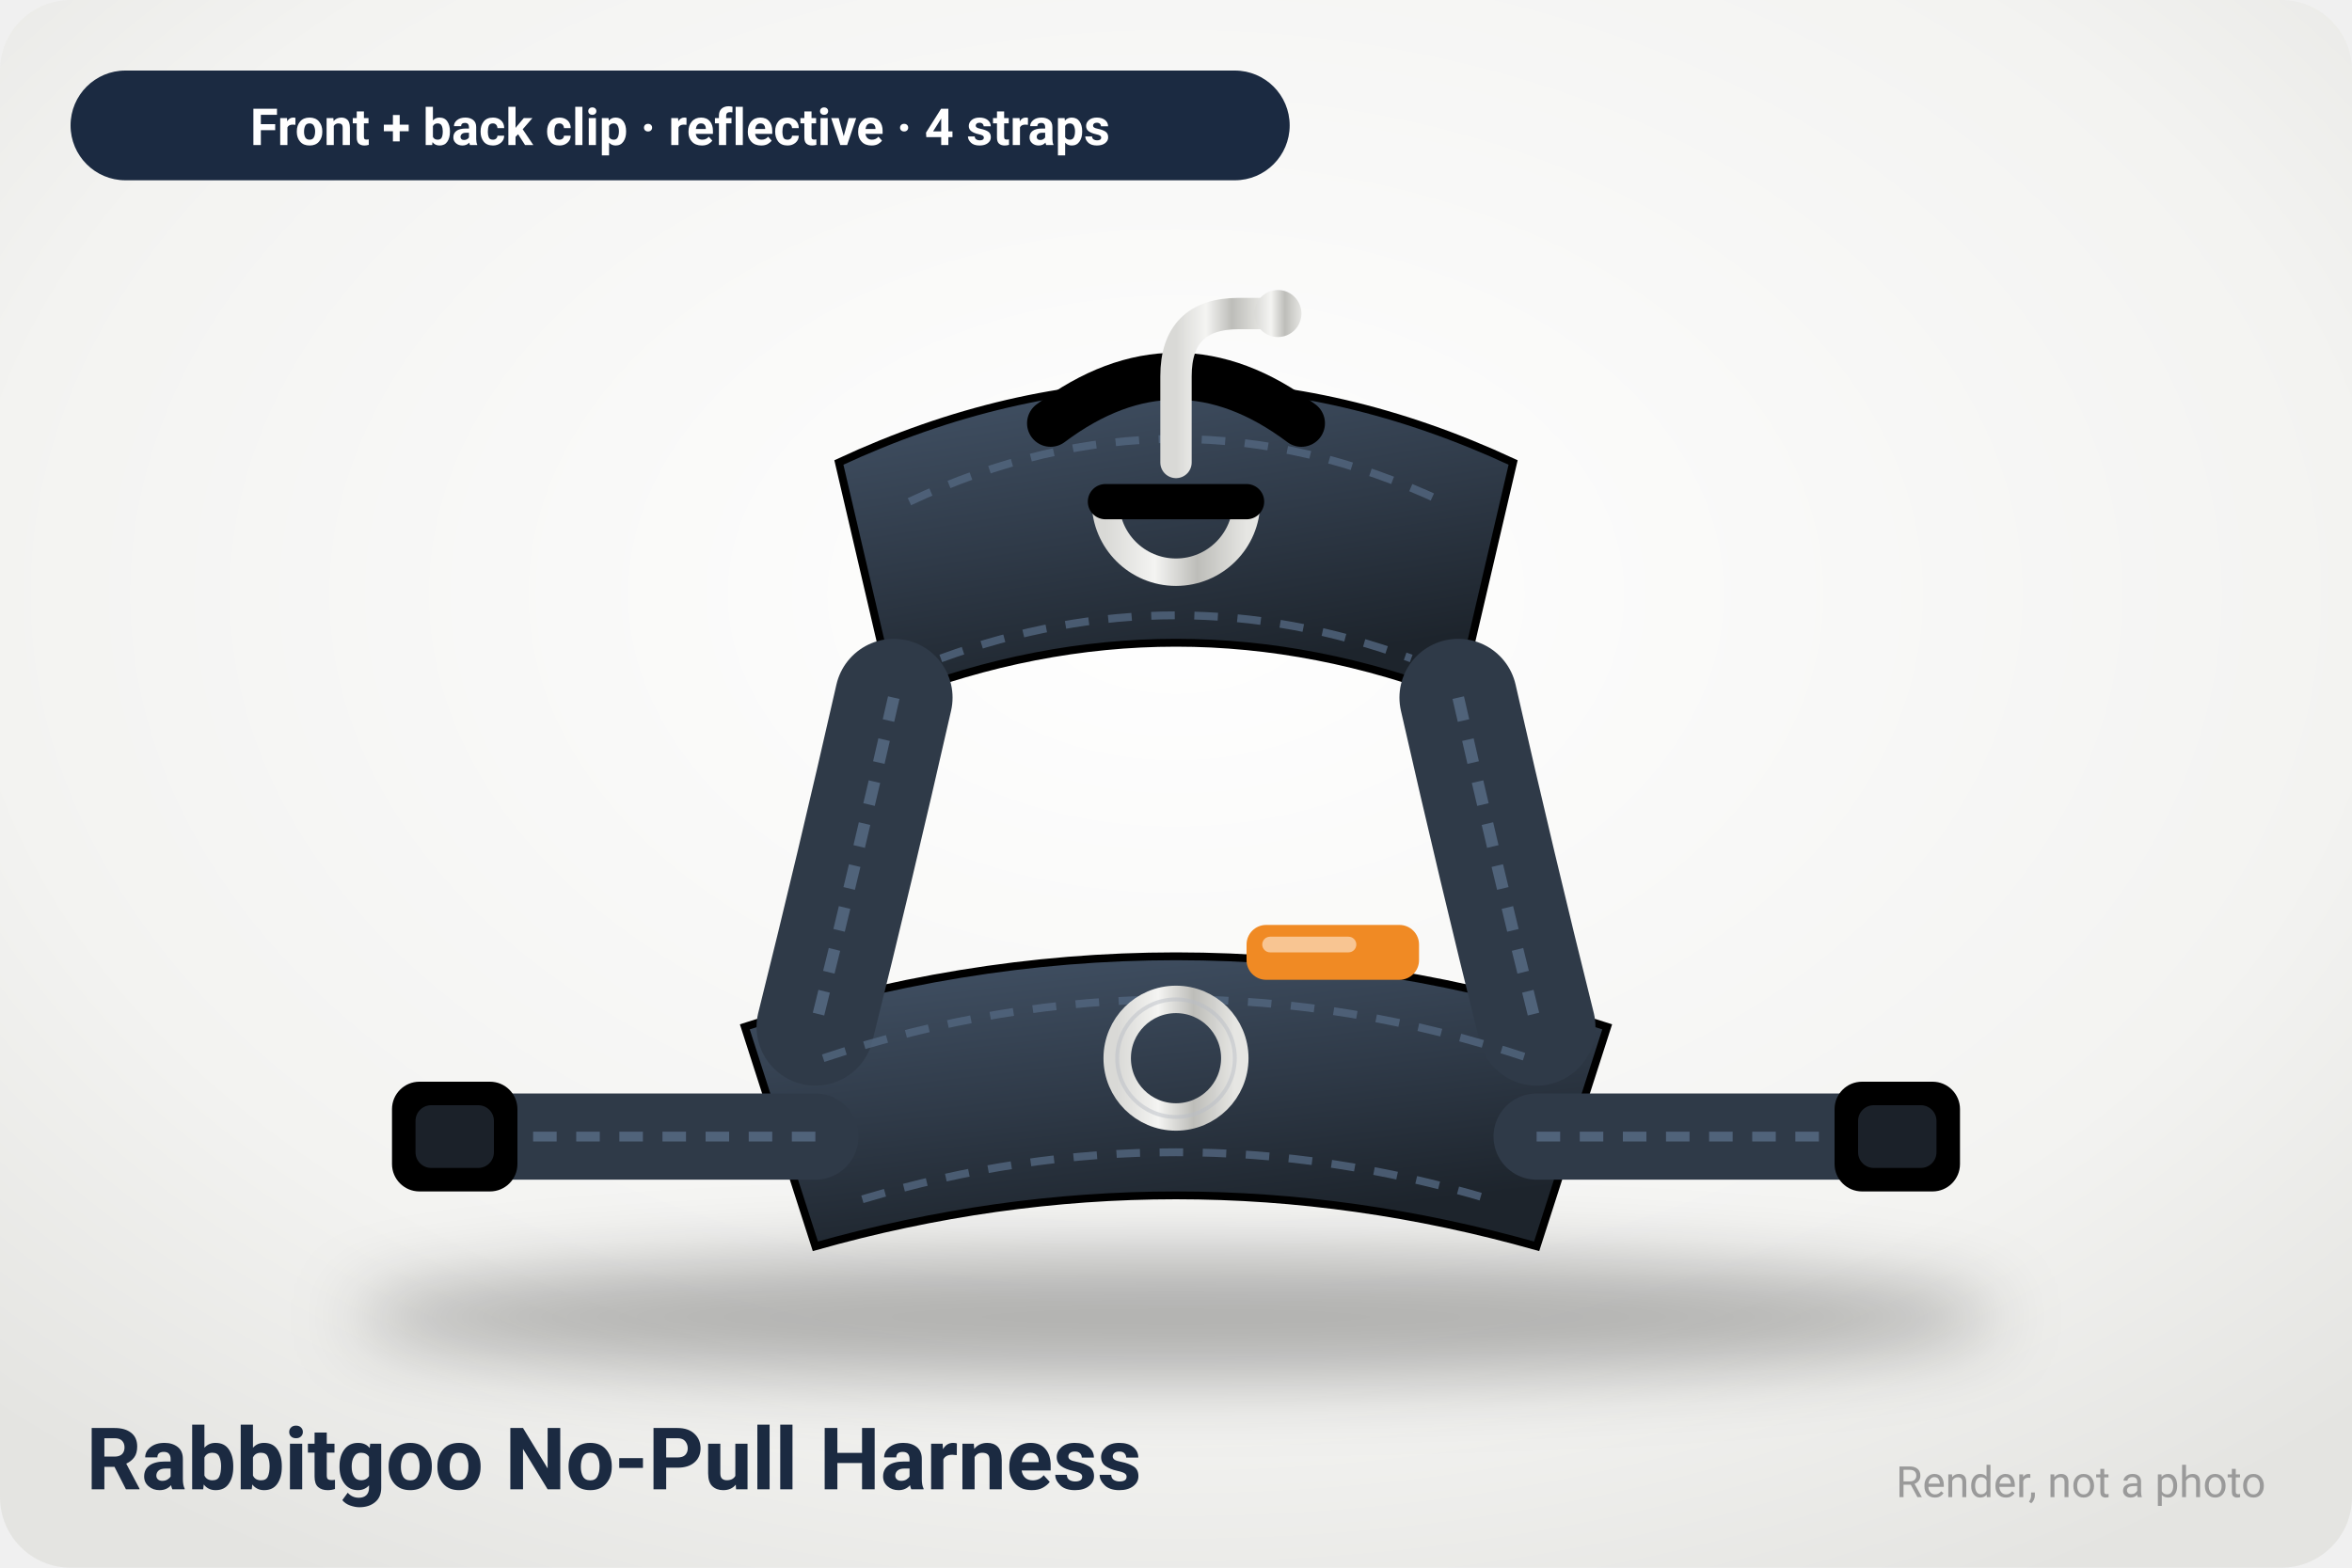
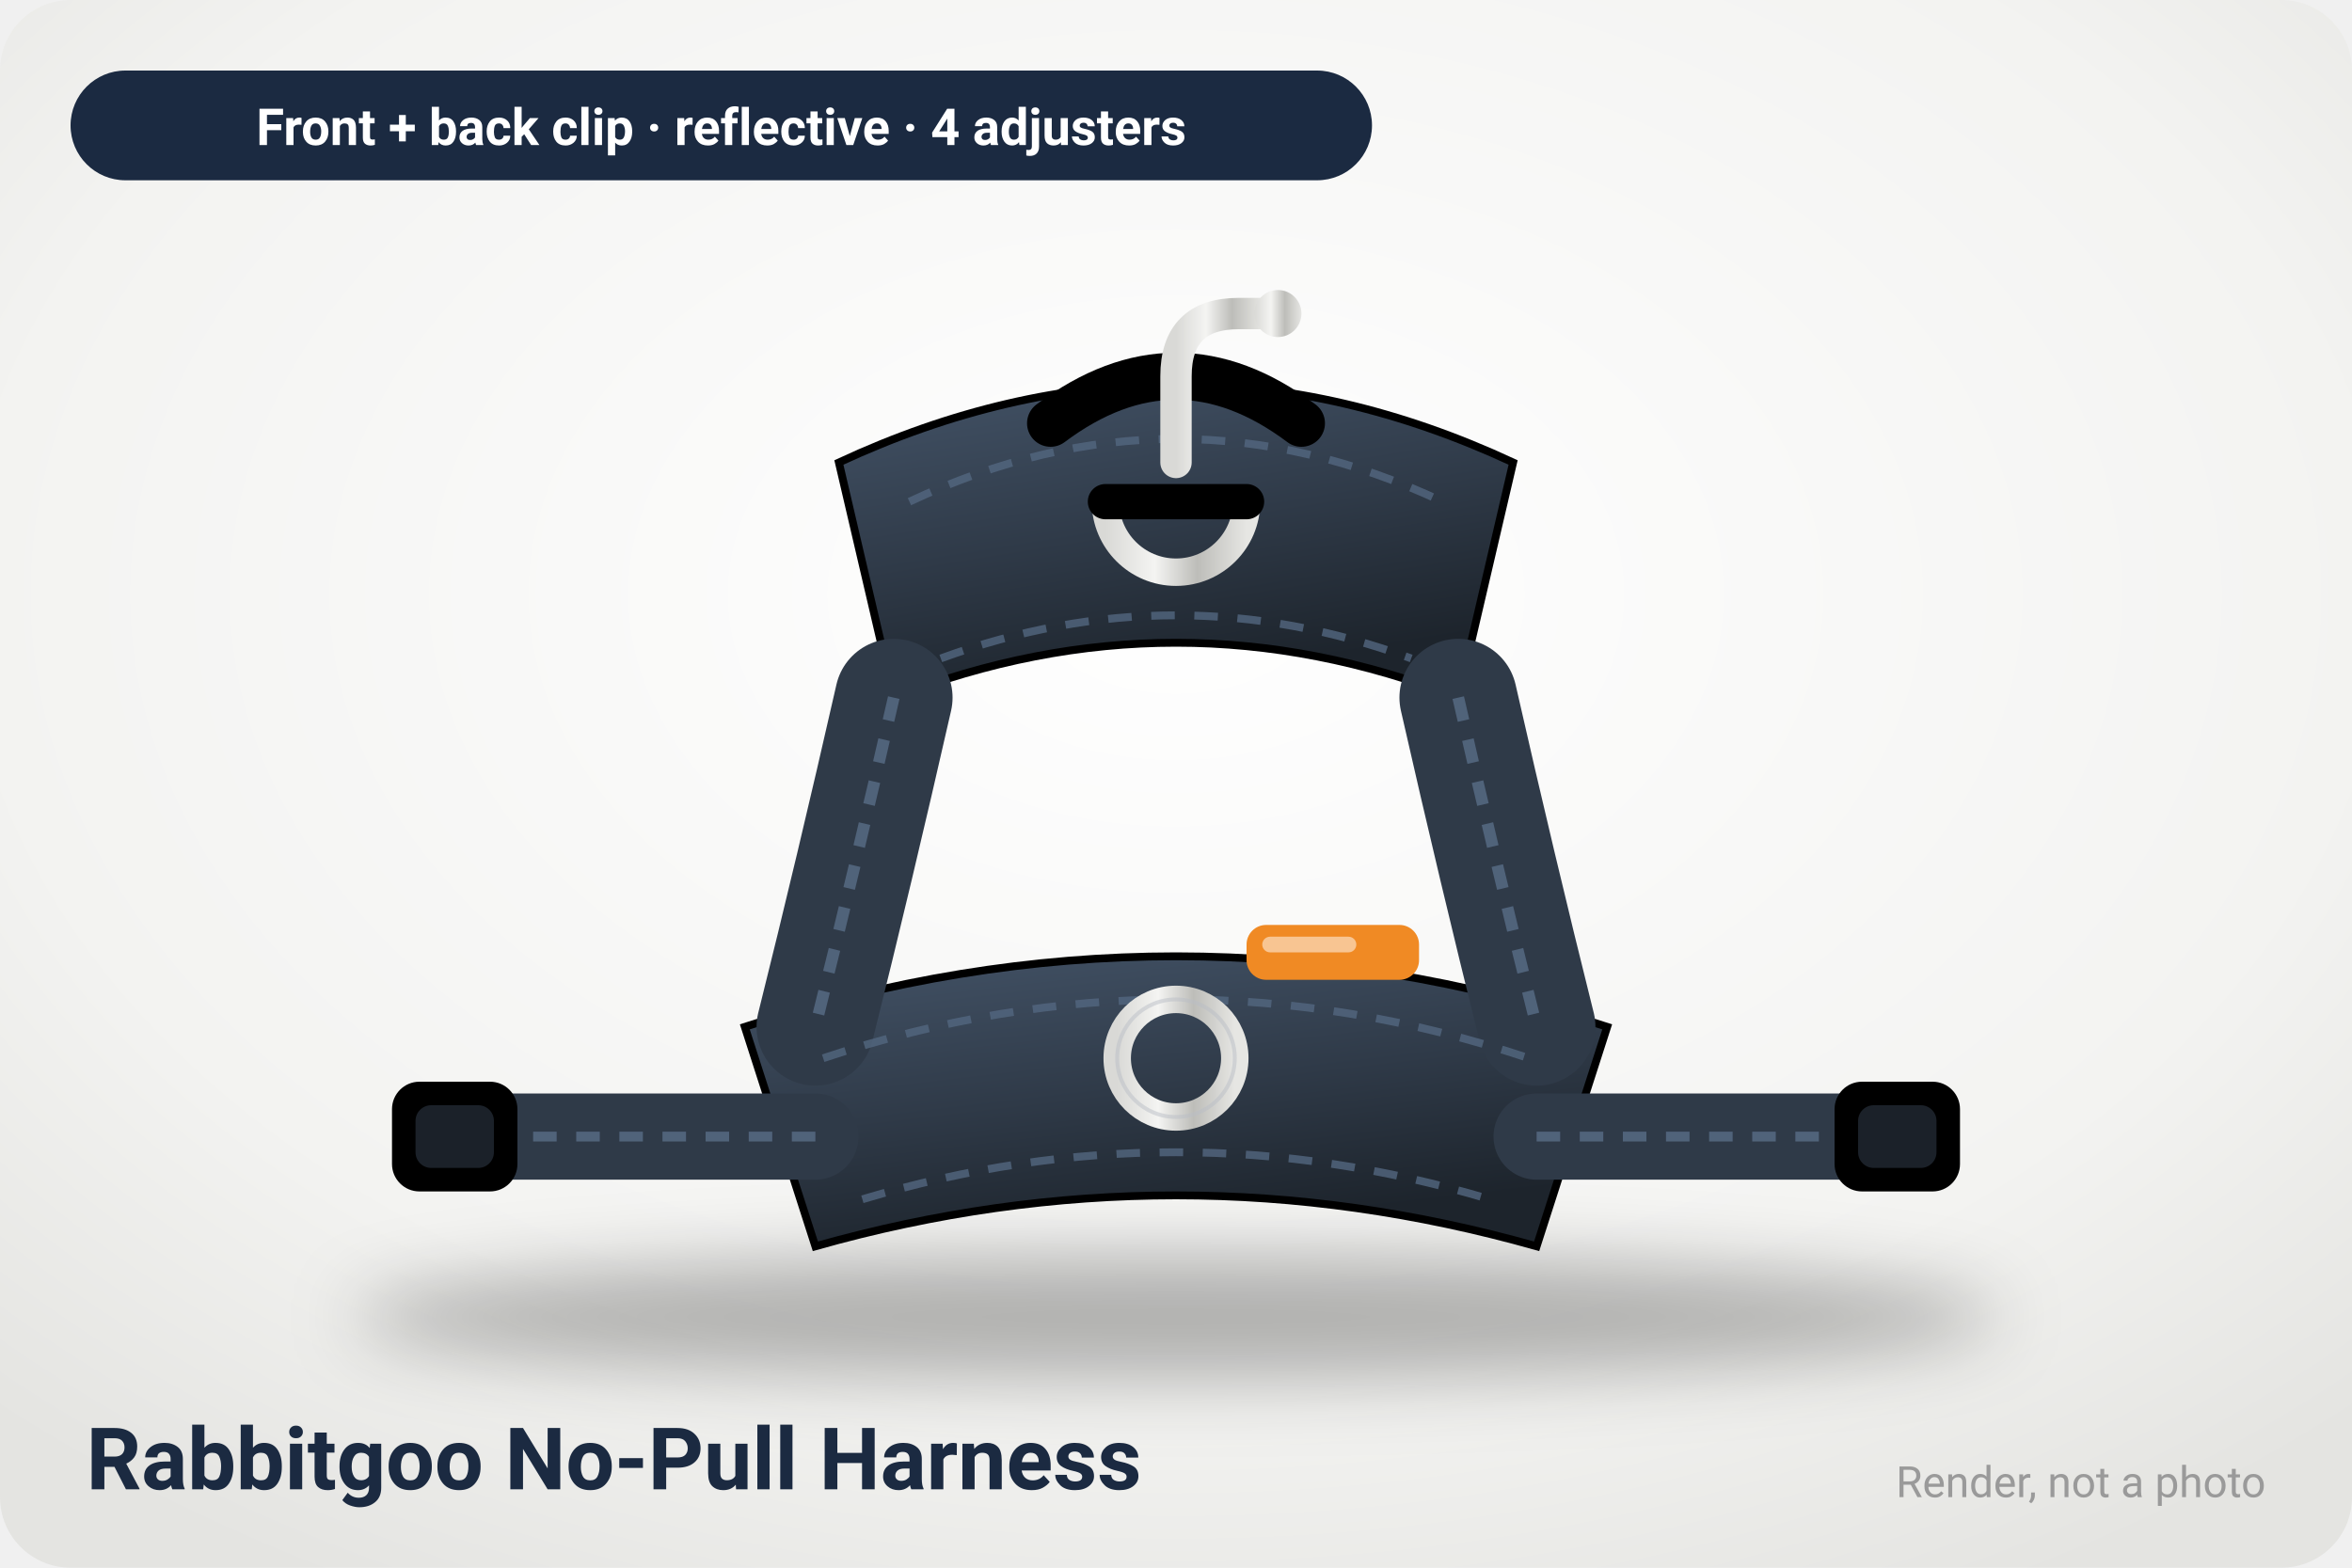
<svg xmlns="http://www.w3.org/2000/svg" viewBox="0 0 600 400" role="img" aria-label="Rabbitgoo No-Pull Dog Harness (product render)">
  <defs>
    <radialGradient id="charness-bg" cx="50%" cy="38%" r="72%">
      <stop offset="0" stop-color="#ffffff" />
      <stop offset="0.7" stop-color="#f3f3f1" />
      <stop offset="1" stop-color="#e4e4e1" />
    </radialGradient>
    <filter id="charness-blur" x="-30%" y="-80%" width="160%" height="300%">
      <feGaussianBlur stdDeviation="9" />
    </filter>
    <filter id="charness-soft" x="-20%" y="-20%" width="140%" height="140%">
      <feGaussianBlur stdDeviation="2.2" />
    </filter>
    <filter id="charness-glow" x="-50%" y="-50%" width="200%" height="200%">
      <feGaussianBlur stdDeviation="5" />
    </filter>
    <linearGradient id="charness-front" x1="0" y1="0" x2="0.35" y2="1">
      <stop offset="0" stop-color="#435367" />
      <stop offset="0.55" stop-color="#2F3A48" />
      <stop offset="1" stop-color="#1d242c" />
    </linearGradient>
    <linearGradient id="charness-side" x1="0" y1="0" x2="1" y2="1">
      <stop offset="0" stop-color="#232b35" />
      <stop offset="1" stop-color="#07080a" />
    </linearGradient>
    <linearGradient id="charness-top" x1="0" y1="0" x2="1" y2="1">
      <stop offset="0" stop-color="#5f7692" />
      <stop offset="1" stop-color="#3b495b" />
    </linearGradient>
    <radialGradient id="charness-dome" cx="38%" cy="32%" r="75%">
      <stop offset="0" stop-color="#5b718c" />
      <stop offset="0.6" stop-color="#2F3A48" />
      <stop offset="1" stop-color="#13171d" />
    </radialGradient>
    <linearGradient id="charness-gloss" x1="0" y1="0" x2="1" y2="1">
      <stop offset="0" stop-color="#ffffff" stop-opacity="0.55" />
      <stop offset="0.5" stop-color="#ffffff" stop-opacity="0.05" />
      <stop offset="1" stop-color="#ffffff" stop-opacity="0" />
    </linearGradient>
    <linearGradient id="charness-screen" x1="0" y1="0" x2="1" y2="1">
      <stop offset="0" stop-color="#1d2a3a" />
      <stop offset="1" stop-color="#060a10" />
    </linearGradient>
    <linearGradient id="charness-metal" x1="0" y1="0" x2="1" y2="0">
      <stop offset="0" stop-color="#d9d9d6" />
      <stop offset="0.35" stop-color="#f4f4f2" />
      <stop offset="0.65" stop-color="#bdbdb9" />
      <stop offset="1" stop-color="#e6e6e3" />
    </linearGradient>
    <linearGradient id="charness-accent" x1="0" y1="0" x2="0" y2="1">
      <stop offset="0" stop-color="#f5b06c" />
      <stop offset="1" stop-color="#c96b0e" />
    </linearGradient>
    <linearGradient id="charness-lens" x1="0" y1="0" x2="1" y2="1">
      <stop offset="0" stop-color="#5a6470" />
      <stop offset="0.45" stop-color="#1c2129" />
      <stop offset="0.55" stop-color="#2b323c" />
      <stop offset="1" stop-color="#0c0f14" />
    </linearGradient>
  </defs>
  <rect width="600" height="400" rx="18" fill="url(#charness-bg)" />
  <ellipse cx="300" cy="336" rx="210" ry="16" fill="#000" opacity="0.28" filter="url(#charness-blur)" />
  <path d="M 214 118 Q 300 78 386 118 L 372 178 Q 300 150 228 178 Z" fill="url(#charness-front)" stroke="#000000" stroke-width="2" />
  <path d="M 190 262 Q 300 226 410 262 L 392 318 Q 300 292 208 318 Z" fill="url(#charness-front)" stroke="#000000" stroke-width="2" />
  <path d="M 228 178 Q 218.0 222 208 262" fill="none" stroke="#2F3A48" stroke-width="30" stroke-linecap="round" />
  <path d="M 228 178 Q 218.0 222 208 262" fill="none" stroke="#536780" stroke-width="3" stroke-dasharray="6 5" opacity="0.9" />
  <path d="M 372 178 Q 382.0 222 392 262" fill="none" stroke="#2F3A48" stroke-width="30" stroke-linecap="round" />
  <path d="M 372 178 Q 382.0 222 392 262" fill="none" stroke="#536780" stroke-width="3" stroke-dasharray="6 5" opacity="0.9" />
  <path d="M 208 290 L 120 290" stroke="#2F3A48" stroke-width="22" stroke-linecap="round" />
  <path d="M 208 290 L 120 290" stroke="#536780" stroke-width="2.5" stroke-dasharray="6 5" opacity="0.9" />
  <rect x="100" y="276" width="32" height="28" rx="7" fill="#000000" />
  <rect x="106" y="282" width="20" height="16" rx="4" fill="#1b2129" />
  <path d="M 392 290 L 480 290" stroke="#2F3A48" stroke-width="22" stroke-linecap="round" />
  <path d="M 392 290 L 480 290" stroke="#536780" stroke-width="2.5" stroke-dasharray="6 5" opacity="0.9" />
  <rect x="468" y="276" width="32" height="28" rx="7" fill="#000000" />
  <rect x="474" y="282" width="20" height="16" rx="4" fill="#1b2129" />
  <path d="M 232 128 Q 300 96 368 128 M 240 168 Q 300 146 360 168" fill="none" stroke="#536780" stroke-width="2" stroke-dasharray="6 5" opacity="0.8" />
  <path d="M 210 270 Q 300 240 390 270 M 220 306 Q 300 282 380 306" fill="none" stroke="#536780" stroke-width="2" stroke-dasharray="6 5" opacity="0.8" />
  <path d="M 268 108 Q 300 84 332 108" fill="none" stroke="#000000" stroke-width="12" stroke-linecap="round" />
  <path d="M 282 128 a 18 18 0 1 0 36 0" fill="none" stroke="url(#charness-metal)" stroke-width="7" />
  <path d="M 282 128 H 318" stroke="#000000" stroke-width="9" stroke-linecap="round" />
  <circle cx="300" cy="270" r="15" fill="none" stroke="url(#charness-metal)" stroke-width="7" />
  <circle cx="300" cy="270" r="15" fill="none" stroke="#B9BEC6" stroke-width="1" opacity="0.5" />
  <rect x="318" y="236" width="44" height="14" rx="5" fill="#F08A24" />
  <rect x="322" y="239" width="24" height="4" rx="2" fill="#fff" opacity="0.5" />
  <path d="M 300 118 l 0 -22 q 0 -16 16 -16 l 6 0" fill="none" stroke="url(#charness-metal)" stroke-width="8" stroke-linecap="round" />
  <circle cx="326" cy="80" r="6" fill="url(#charness-metal)" />
  <g font-family="-apple-system,Segoe UI,Roboto,Helvetica,Arial,sans-serif">
-     <rect x="18" y="18" width="311" height="28" rx="14" fill="#1B2A41" />
-     <text x="173.5" y="37" text-anchor="middle" font-size="13" font-weight="700" fill="#fff">Front + back clip · reflective · 4 straps</text>
+     <rect x="18" y="18" width="332" height="28" rx="14" fill="#1B2A41" />
+     <text x="184.0" y="37" text-anchor="middle" font-size="13" font-weight="700" fill="#fff">Front + back clip · reflective · 4 adjusters</text>
    <text x="22" y="380" font-size="22" font-weight="700" fill="#1B2A41">Rabbitgoo No-Pull Harness</text>
    <text x="578" y="382" text-anchor="end" font-size="11" fill="#9a9a9a">Render, not a photo</text>
  </g>
</svg>
